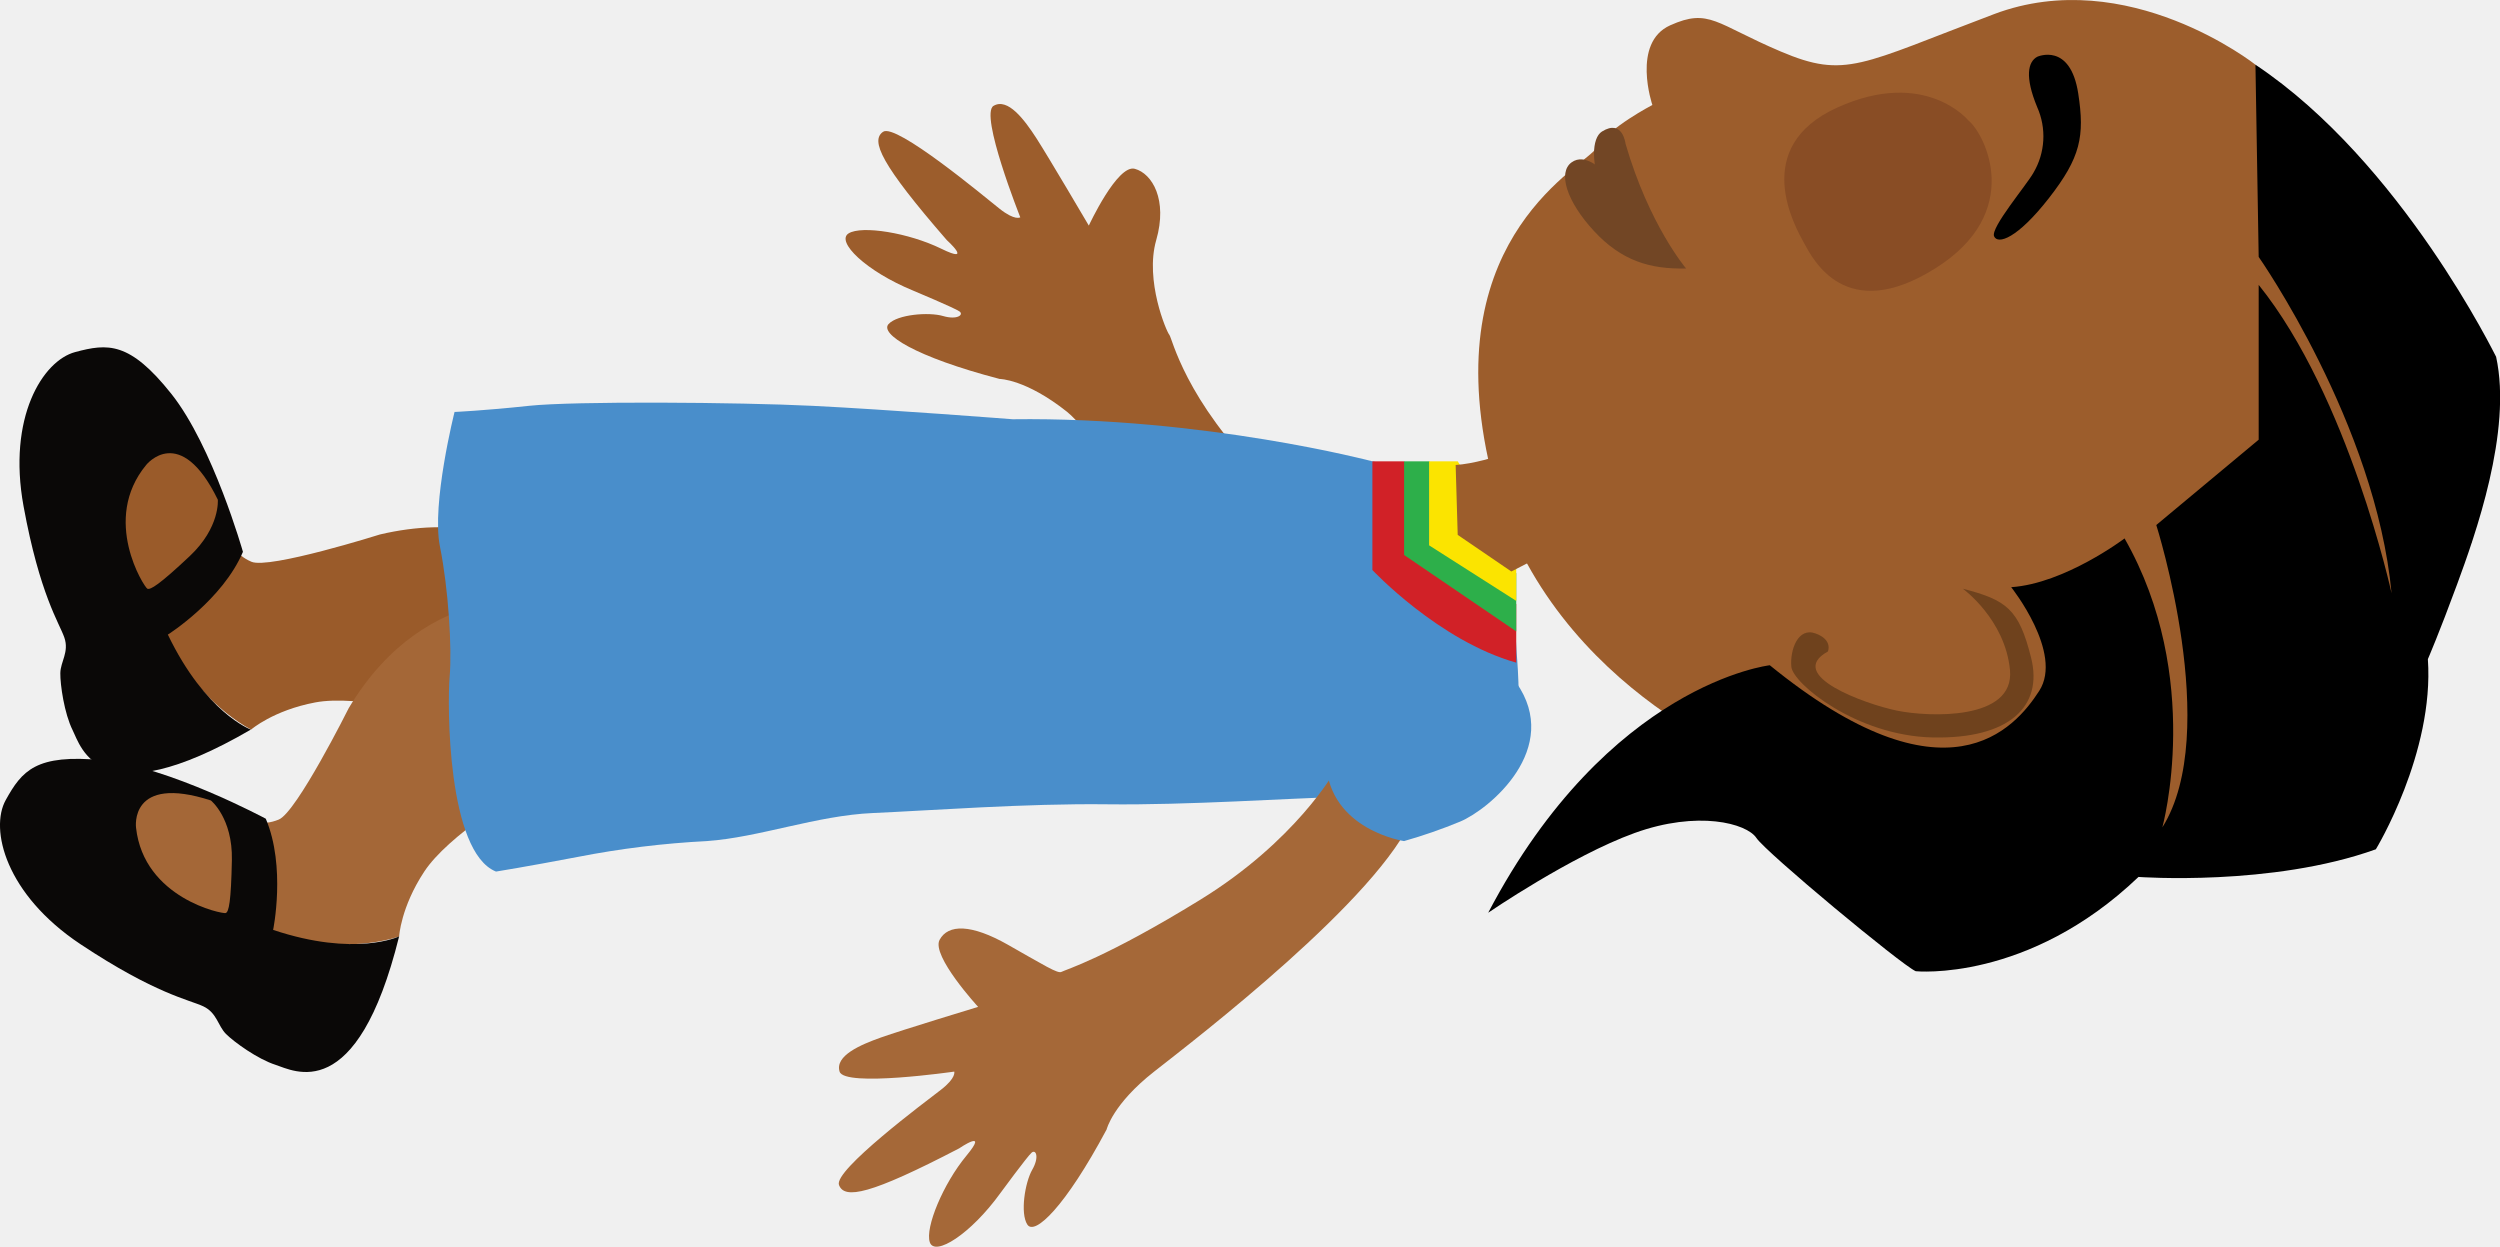
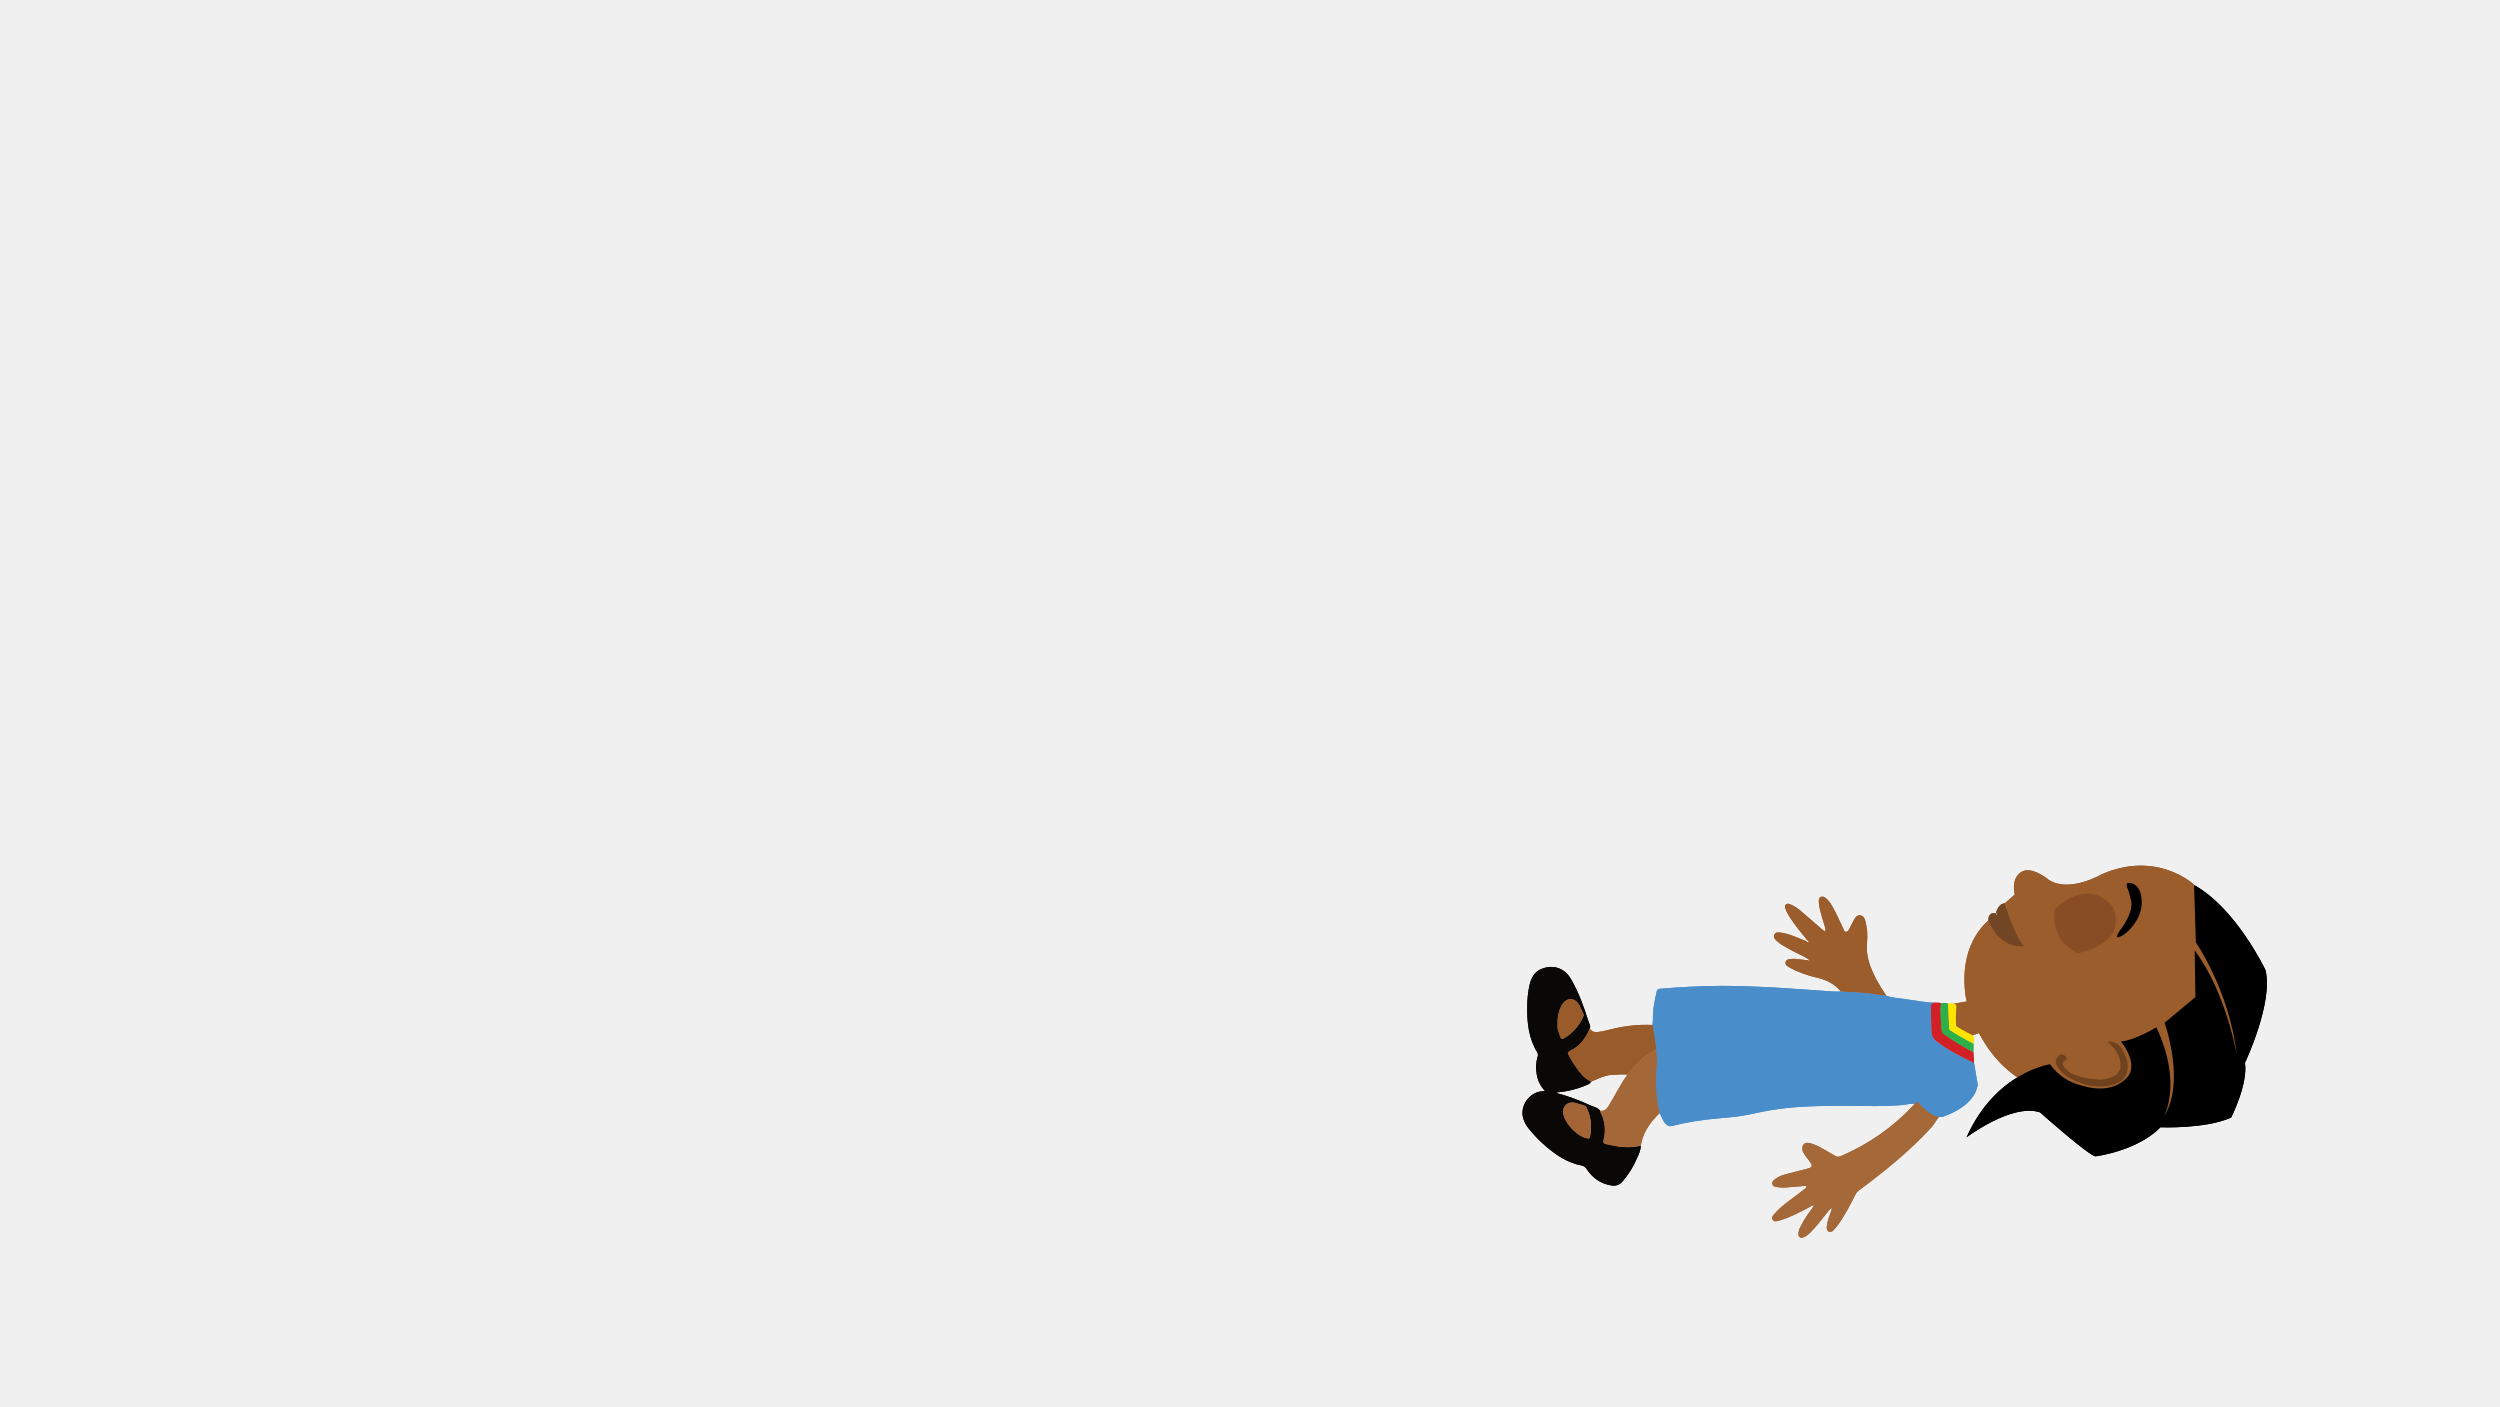
- <svg xmlns="http://www.w3.org/2000/svg" id="Layer_4" data-name="Layer 4" viewBox="0 0 572.27 285.36">
+ <svg xmlns="http://www.w3.org/2000/svg" id="Layer_1" data-name="Layer 1" viewBox="0 0 1920 1080">
  <defs>
    <style>
      .cls-1 {
+         fill: #9c5d2c;
+       }
+ 
+       .cls-2 {
+         fill: #fff;
+       }
+ 
+       .cls-3 {
+         fill: #498ecb;
+       }
+ 
+       .cls-4 {
+         fill: #0a0807;
+       }
+ 
+       .cls-5 {
+         fill: #a56838;
+       }
+ 
+       .cls-6 {
+         fill: #a46737;
+       }
+ 
+       .cls-7 {
        fill: #9a5b2a;
      }

-       .cls-2 {
-         fill: #0a0807;
-       }
- 
-       .cls-3 {
-         fill: #a46737;
-       }
- 
-       .cls-4 {
-         fill: #9c5d2c;
-       }
- 
-       .cls-5 {
-         fill: #498ecb;
-       }
- 
-       .cls-6 {
+       .cls-8 {
        fill: #d12127;
      }

-       .cls-7 {
+       .cls-9 {
        fill: #2daf4a;
      }

-       .cls-8 {
+       .cls-10 {
        fill: #fbe400;
      }

-       .cls-9 {
+       .cls-11 {
+         fill: #a36535;
+       }
+ 
+       .cls-12 {
+         fill: #6f421d;
+       }
+ 
+       .cls-13 {
        fill: #724625;
      }

-       .cls-10 {
-         fill: #6f421d;
+       .cls-14 {
+         fill: #f8f6f3;
      }

-       .cls-11 {
-         fill: #894d25;
+       .cls-15 {
+         fill: #532f26;
      }

-       .cls-12 {
-         fill: #a56838;
+       .cls-16 {
+         fill: #080707;
+       }
+ 
+       .cls-17 {
+         fill: #f7f6f5;
+       }
+ 
+       .cls-18 {
+         fill: #894d25;
      }
    </style>
  </defs>
  <g>
-     <path class="cls-1" d="M1305.78,803.67s-15.4-24.45-50-16.32c0,0-25.39,8-29.44,6.25s-4.15-4.28-4.15-4.28-4-16.11-11.65-20.31-14.24,10.43-12.43,20.85,11.71,33.21,28.15,42.16c0,0,5.07-4.4,14.7-6.22s28.24,2.69,36,5.83S1316.14,822.65,1305.78,803.67Z" transform="translate(-1168.79 -665.01)" />
-     <path class="cls-2" d="M1224.4,791.33s-6.85-24.18-16.4-36.18-14.55-11.54-22-9.55-15.53,15-11.82,35.28,8.2,26.76,9.34,30.07-.88,5.51-.92,8.14.9,9.23,2.82,13.07,6,20.1,40.79-.14c0,0-10.38-3.81-19-21.75C1207.26,810.27,1219.75,802.31,1224.4,791.33Z" transform="translate(-1168.79 -665.01)" />
-     <path class="cls-1" d="M1218.65,779.39s.58,6.33-6.44,12.93-9,7.76-9.69,7.45-10.64-15.8-.26-28.34C1202.26,771.43,1210,761.68,1218.65,779.39Z" transform="translate(-1168.79 -665.01)" />
+     <polygon class="cls-1" points="1500.14 770.9 1520.95 767.25 1530.89 789.43 1509.48 797.08 1486.55 781.78 1500.14 770.9" />
+     <path class="cls-2" d="M1470.83,847.24l-.62.42.62-.42" />
+     <g>
+       <path class="cls-3" d="M1516.09,816.38l2.79,16.48a35.23,35.23,0,0,1-13.7,14.64c-.69.43-1.41.8-1.67,1.66l-18,5.52c-4.27-1.89-8.58-3.77-11.69-7.38-1.24-1.43-2-.91-3-.07l-.62.43,0,0c-3.09-.12-6.09.68-9.14,1-13.36,1.18-26.75.73-40.12.67-20.46-.08-40.89-.09-61.14,3.31-9.08,1.52-18,4-27.16,5.05q-6.21.69-12.43,1.19a215.72,215.72,0,0,0-36.08,5.85c-2.36.61-3.75-.36-5.18-1.91-2.14-2.31-2.79-5.44-4.47-8a110.85,110.85,0,0,1-2.35-33.88,65.91,65.91,0,0,0-.24-14.59c-.3-6.46-1.88-12.74-2.78-19.11.61-4.3.07-8.65.76-12.95s1.42-8.38,2.38-12.52a2.66,2.66,0,0,1,2.72-2.42c15.8-1.3,31.61-2.23,47.48-2.2,14.31,0,28.58.59,42.85,1.39,11.47.65,22.92,1.63,34.39,2.35,4.68.3,9.37.88,14.08.54,6.61.69,13.28.49,19.89,1.4,5,.69,10,1.24,15,1.85,4.46,1.63,9.19,1.84,13.83,2.51,8,1.14,15.88,2.64,23.94,3-3.27-.12-3.54,1.9-3.46,4.5.16,6.06.24,12.12.55,18.18a8.52,8.52,0,0,0,3.66,6.8c8.84,7,18.89,11.86,28.9,16.83" />
+       <path class="cls-4" d="M1260.07,879.87c.07,3.55-1.53,6.62-2.9,9.73a67.65,67.65,0,0,1-11,17.67,8.79,8.79,0,0,1-8.68,3.16c-8.29-1.37-14.48-5.82-19-12.66a5.72,5.72,0,0,0-4-2.71c-10.86-2.06-19.64-8.07-27.77-15.14a100.4,100.4,0,0,1-12.41-12.84,23.6,23.6,0,0,1-4.52-8.3c-2.72-9.53,4.89-20.13,14.82-20.72l2-.12a24.18,24.18,0,0,1-6.44-13,28.82,28.82,0,0,1,.64-13.15,4,4,0,0,0-.21-3.6c-6.51-10.6-7.87-22.39-7.68-34.48a75.67,75.67,0,0,1,1.77-17.24c1.3-5.26,3.57-10,8.92-12.25,7.68-3.22,17.3-2.15,23.13,8.07s9.82,21.32,13.35,32.54c.5,1.58,1.68,3.09.91,4.92-3.11,7.82-8,14-15.8,17.69-1.37.65-1.14,1.62-.51,2.69,1.46,2.49,2.75,5.1,4.39,7.47,3.53,5.11,7,10.33,12.9,13.15a5.32,5.32,0,0,1-2.87,2.29,69.81,69.81,0,0,1-21.89,5.75c-.49,0-1.26-.29-1.51.72a157,157,0,0,1,25.61,9.4c2.55,1.18,5.58,1.58,7.46,4a5.58,5.58,0,0,0,.29,1,29.56,29.56,0,0,1,2.48,21.77c-.5,2,.21,2.54,1.93,3,8.84,2.06,17.69,3.53,26.71,1.18m-64-91.65c-.15,2.4,1.2,5.48,2.37,8.61.52,1.41,1.21,1.42,2.44.71a35.47,35.47,0,0,0,15.17-17.14,1.68,1.68,0,0,0,0-1.53c-1.06-2.3-2-4.68-3.17-6.89-3.38-6.16-9.86-6.26-13.42-.21-2.78,4.75-3.6,10-3.36,16.45m4.28,66.06c.55,7.87,11,19,18.84,20.1a1.42,1.42,0,0,0,1.87-1.36c1.39-7.84,1-15.45-2.81-22.67a2.13,2.13,0,0,0-1.35-1.16,74.35,74.35,0,0,0-7.76-2.35c-5.17-1-9.14,2.46-8.79,7.44" />
+       <path class="cls-5" d="M1485.48,854.68l-1.67-.74c-3.7-1.67-7.31-3.5-10-6.64-1.24-1.43-2-.91-3-.06l-.62.42,0,0c.07.64-.44,1-.79,1.34a164.59,164.59,0,0,1-55.93,39,4.4,4.4,0,0,1-4.33-.46c-3-1.75-5.92-3.5-8.94-5.15-3.56-2-7.13-4-11.23-4.61-2.44-.39-4,.56-4.71,3a6.21,6.21,0,0,0,.9,4.67c1.28,2.42,3.19,4.38,4.74,6.61,2.43,3.52,2.07,4.46-2,5.52-5.61,1.45-11.23,2.8-16.81,4.34a22.13,22.13,0,0,0-8.48,4.13,3.45,3.45,0,0,0-1.47,3.32c.27,1.47,1.55,1.9,2.81,2.18a32.34,32.34,0,0,0,9.47.29c4.06-.3,8.12-.7,12.18-1,.6,0,1.42-.26,1.73.41s-.41,1.13-.89,1.5c-1.84,1.46-3.7,2.89-5.57,4.32-6,4.6-12.43,8.79-17.51,14.53-1.28,1.44-3.18,3.18-1.93,5.2s3.63,1,5.48.45c8.15-2.31,15.53-6.38,23-10.3.94-.5,1.8-1.38,3.33-1.16-3.6,5.07-7.16,9.87-9.89,15.19a16.77,16.77,0,0,0-2.17,6.1c-.26,3,1.55,4.24,4.26,3.07a15.6,15.6,0,0,0,4.6-3.3c4.93-4.72,8.87-10.28,13.18-15.52,1-1.23,1.84-2.66,3.67-3.62-.47,3.16-1.9,5.69-2.67,8.42a25.78,25.78,0,0,0-1.3,6.36c0,1.38.17,2.81,1.69,3.4a3,3,0,0,0,3.42-1,46.06,46.06,0,0,0,3.35-3.91c5.32-7.26,9.35-15.27,13.43-23.24a10,10,0,0,1,3.08-3.68c20-14.84,39.33-30.5,56.13-49l13.42-19.39" />
+       <path class="cls-1" d="M1448.67,764.6c-5-.61-10-1.16-15-1.85-6.61-.91-13.28-.71-19.89-1.4a7.83,7.83,0,0,1-.58-.57c-4.79-5.55-11-8.29-18-10a79.63,79.63,0,0,1-20.75-7.66,13.72,13.72,0,0,1-1.81-1.18,2.87,2.87,0,0,1-1.35-3,3,3,0,0,1,2.52-2.19,20.94,20.94,0,0,1,7.28-.09l7.78.91.65,0-.27-.49c-3.88-3-8.58-4.49-12.78-6.91-2.5-1.43-5.07-2.75-7.53-4.25a24.79,24.79,0,0,1-4.12-3.07c-1.4-1.34-3.23-2.78-2.12-5.07,1-2.13,3.22-1.72,5.06-1.5,5,.59,9.55,2.57,14.15,4.41l5.5,2.2.73.33c.19.1.48.34.54.29.41-.33,0-.53-.17-.74l-.33-.44c-4.73-6-9.83-11.82-13.89-18.37a31.25,31.25,0,0,1-3-5.76c-.44-1.23-.9-2.48.24-3.53s2.4-.55,3.57-.08a30.77,30.77,0,0,1,8.19,5.25c5,4.26,10,8.66,15,13,1.06.91,2,2.06,3.58,2.34.43-1.53-.18-2.78-.53-4-1.44-5.13-3.29-10.16-4.15-15.44a19.59,19.59,0,0,1-.35-3.5c0-1.25.06-2.64,1.41-3.31,1.51-.76,2.86-.06,4,.86a18.4,18.4,0,0,1,3.84,4.53c3.82,5.86,6.32,12.39,9.43,18.6.53,1.05.71,2.73,2.25,2.71s2-1.41,2.63-2.51c1.29-2.39,2.41-4.87,3.78-7.21,1-1.65,2.21-3.19,4.47-2.92s3.26,2,3.85,4a45.11,45.11,0,0,1,1.34,17c-1,10.38,2.59,19.36,7.17,28.2a124.17,124.17,0,0,0,7.67,12.45" />
+       <path class="cls-6" d="M1260.07,879.87c-9,2.35-17.87.88-26.71-1.18-1.72-.41-2.43-1-1.93-3A29.56,29.56,0,0,0,1229,854a5.58,5.58,0,0,1-.29-1c2.9.61,4.9-.78,6.33-3.06,5-8.06,9.16-16.68,14.71-24.44a1.07,1.07,0,0,0,.06-.27c1.82-2,3.72-3.92,5.45-6a43.69,43.69,0,0,1,16.73-12.91,65.91,65.91,0,0,1,.24,14.59,110.85,110.85,0,0,0,2.35,33.88c-6.31,6.36-11.83,13.2-13.85,22.23-.21,1-.41,1.93-.61,2.9" />
+       <path class="cls-7" d="M1271.94,806.27a43.69,43.69,0,0,0-16.73,12.91c-1.73,2.07-3.63,4-5.45,6a121.33,121.33,0,0,0-12.93.41c-5.43.6-10.07,3.2-15,5.18-5.89-2.82-9.37-8-12.9-13.15-1.64-2.37-2.93-5-4.39-7.47-.63-1.07-.86-2,.51-2.69,7.76-3.68,12.69-9.87,15.8-17.69,1.37,2.5,3.6,3.06,6.22,2.8,4.34-.43,8.5-1.73,12.73-2.69a108.31,108.31,0,0,1,29.33-2.71c.9,6.37,2.48,12.65,2.78,19.11" />
+       <path class="cls-8" d="M1516.09,816.38c-10-5-20.06-9.84-28.9-16.83a8.52,8.52,0,0,1-3.66-6.8c-.31-6.06-.39-12.12-.55-18.18-.08-2.6.19-4.62,3.46-4.5,1.42.19,2.89-.25,4.26.44-.89,7.07-.08,14.08.58,21.1a3.45,3.45,0,0,0,1.64,2.65,200.25,200.25,0,0,0,22.62,13.83q.29,4.14.55,8.29" />
+       <path class="cls-9" d="M1515.54,808.09a200.25,200.25,0,0,1-22.62-13.83,3.42,3.42,0,0,1-1.64-2.65c-.66-7-1.47-14-.58-21.1a8.79,8.79,0,0,1,5.41.35c-.11,6.35.46,12.66.94,19a2.07,2.07,0,0,0,1.14,1.71,184.3,184.3,0,0,0,17.44,9.94l-.09,6.61" />
+       <path class="cls-10" d="M1515.63,801.48a184.3,184.3,0,0,1-17.44-9.94,2.07,2.07,0,0,1-1.14-1.71c-.48-6.31-1-12.62-.94-19a28.5,28.5,0,0,1,4,0c1.93,0,2.49.9,2.41,2.59a97.26,97.26,0,0,0-.28,13.55c0,1.11.7,1.55,1.52,2,3.16,1.76,6.21,3.76,9.5,5.24,2.59,1.17,3.24,2.77,2.57,5.3a13.19,13.19,0,0,0-.23,1.89" />
+       <path class="cls-7" d="M1196.12,788.22c-.24-6.49.58-11.7,3.36-16.45,3.56-6,10-5.95,13.42.21,1.21,2.21,2.11,4.59,3.17,6.89a1.68,1.68,0,0,1,0,1.53,35.47,35.47,0,0,1-15.17,17.14c-1.23.71-1.92.7-2.44-.71-1.17-3.13-2.52-6.21-2.37-8.61" />
+       <path class="cls-11" d="M1200.4,854.28c-.35-5,3.62-8.45,8.79-7.44a74.35,74.35,0,0,1,7.76,2.35,2.13,2.13,0,0,1,1.35,1.16c3.78,7.22,4.2,14.83,2.81,22.67a1.42,1.42,0,0,1-1.87,1.36c-7.86-1.13-18.29-12.23-18.84-20.1" />
+       <path class="cls-2" d="M1388.52,722.81c.22.21.58.41.18.74-.07.05-.37-.19-.55-.29l.37-.45" />
+       <path class="cls-2" d="M1389.26,737.12l.27.49-.65,0c.13-.15.25-.31.38-.47" />
+       <path class="cls-2" d="M1388.18,722.37l.34.44-.37.45-.73-.33.76-.56" />
+     </g>
+     <path class="cls-3" d="M1491.33,857.86s25.28-7.19,27.55-25l-40,10.47-3.06,6.12S1483.49,858.24,1491.33,857.86Z" />
+     <line class="cls-5" x1="1484.25" y1="854.04" x2="1489.99" y2="856.24" />
+     <g>
+       <path class="cls-1" d="M1684.73,679.16s-28.34-26.39-70.79-7.63c0,0-24.23,14.2-40.14,4.42,0,0-14-11.84-21.79-6,0,0-7.49,3.79-4.7,17.11l-12.78,11.06s4.87,18.82,16,27c0,0-8.66-5.51-21.06-20,0,0-26,16.44-19.86,60.13,0,0,9.4,54.11,58.2,71.61L1626,873.72l46.66-17.18,48.12-41.1,2.93-76.19Z" />
+       <path d="M1685.05,679.68l1.36,44.05s25.66,37,31.3,85.64c0,0-8.2-47.6-32.21-79.43l.59,35.84-23.68,19.66s16.44,46-.61,72.1c0,0,14.67-25.1-5.74-68.58,0,0-15.64,9.75-27.16,10.91,0,0,12.59,15,6.16,25.7,0,0-9.79,16.74-37.52,7.79a41.19,41.19,0,0,1-23.12-16.05s-41.8,6-64.1,56.13c0,0,34.9-26.35,56.44-19.12,0,0,37.88,33.71,42.69,33.75,0,0,31.81-4,49.81-22.32,0,0,33.93,1.46,54.2-7.39,0,0,13.07-25.52,10.69-42.13,0,0,22-46.46,15.7-71.32C1739.85,744.91,1717.31,697.54,1685.05,679.68Z" />
+       <path class="cls-12" d="M1618.52,800s10.53,8.08,10,18.21c0,0,2.07,9.49-15.58,10.92,0,0-15.12-.57-22.62-5.17,0,0-11.76-7.38-2.54-10.59,0,0-3.14-6.44-7.1-2.1,0,0-7.3,4.55,6.92,15.54,0,0,23,15.28,42.42,2.83,0,0,7.79-6.86,1.92-19.65C1631.9,809.94,1628.43,798.78,1618.52,800Z" />
+       <path d="M1634.12,678.17s5.64-1.5,9.14,5.9c0,0,4.74,9.89-1.94,22.08,0,0-5.88,10.9-14.23,13.6,0,0-3.34,1.5.9-5,0,0,10.26-12.65,8.89-22.12,0,0-1.62-7.61-3.37-11.58C1633.51,681,1632.64,678.29,1634.12,678.17Z" />
+       <path class="cls-13" d="M1539.49,693.86s8.62,27.42,15.26,32.62c0,0-18.45,3.78-27.62-19.58,0,0-.84-6.33,5.44-5.6,0,0,8.5,16.18,17.91,23.81,0,0-12.15-4.09-17.38-24.68C1533.1,700.43,1534.94,693.85,1539.49,693.86Z" />
+       <g>
+         <path class="cls-14" d="M1599.91,688.34a20.7,20.7,0,0,1,11.25.62c6.55,2.51,12.12,8.93,11.85,16.22a25.09,25.09,0,0,1-21.15,24.25c-6.64,1.09-11.61-2.4-15.86-7a25.36,25.36,0,0,1-5.85-10.73c-2.14-7.75.23-14,7-18.28A37.82,37.82,0,0,1,1599.91,688.34Z" />
+         <g>
+           <path class="cls-15" d="M1592.46,690.42a14.3,14.3,0,1,1-6.54,19A14.32,14.32,0,0,1,1592.46,690.42Zm18.42,15.41c.27-2.43-1-4-4.1-5-.28-2.7-3.75-6-6.81-6.4a10,10,0,0,0-10.72,5.92c-1.72,4.21-.35,8.58,3.57,11.39,3.43,2.45,8.45,2,12-1.05.32-.29.66-.56,1-.84C1609,709.48,1610.6,708.23,1610.88,705.83Z" />
+           <path class="cls-16" d="M1606.78,700.81c-.28-2.7-3.75-6-6.81-6.4a10,10,0,0,0-10.72,5.92c-1.72,4.21-.35,8.58,3.57,11.39,3.43,2.45,8.45,2,12-1.05.32-.29.66-.56,1-.84-2.19-1-3.93-2.28-3.57-5S1604.29,701.06,1606.78,700.81Z" />
+           <path class="cls-17" d="M1606.78,700.81c-2.49.25-4.25,1.43-4.6,4s1.38,4,3.57,5c3.26-.35,4.85-1.6,5.13-4S1609.85,701.81,1606.78,700.81Z" />
+         </g>
+       </g>
+     </g>
+     <path class="cls-18" d="M1577.92,698.44s24.85-26,44.73-1.91c0,0,14.14,26-26.38,35.55C1596.27,732.08,1575.24,725.58,1577.92,698.44Z" />
  </g>
  <g>
-     <path class="cls-3" d="M1295.12,802.56s-28.28-5.95-46.51,24.56c0,0-11.91,23.82-16,25.49s-5.95,0-5.95,0-14.33-8.37-22.7-5.77-2.42,17.49,6.33,23.45,32,14.69,49.86,9.11c0,0,.37-6.7,5.76-14.88s21.58-18.42,29.21-21.77S1316,808.33,1295.12,802.56Z" transform="translate(-1168.79 -665.01)" />
-     <path class="cls-2" d="M1229.63,852.42s-22.14-11.9-37.39-13.39-18.42,2.42-22.14,9.12,0,21.62,17.12,33,24.93,12.72,28.09,14.21,3.35,4.47,5.21,6.33,7.25,5.76,11.35,7.07,18.6,9.67,28.28-29.4c0,0-10,4.81-28.84-1.49C1231.31,877.91,1234.29,863.4,1229.63,852.42Z" transform="translate(-1168.79 -665.01)" />
-     <path class="cls-3" d="M1217.06,848.24s5,4,4.81,13.63-.7,11.86-1.4,12.14-18.75-3.35-20.54-19.54C1199.93,854.47,1198.29,842.16,1217.06,848.24Z" transform="translate(-1168.79 -665.01)" />
+     <polygon class="cls-1" points="1500.14 770.9 1520.95 767.25 1530.89 789.43 1509.48 797.08 1486.55 781.78 1500.14 770.9" />
+     <path class="cls-2" d="M1470.83,847.24l-.62.42.62-.42" />
+     <g>
+       <path class="cls-3" d="M1516.09,816.38l2.79,16.48a35.23,35.23,0,0,1-13.7,14.64c-.69.43-1.41.8-1.67,1.66l-18,5.52c-4.27-1.89-8.58-3.77-11.69-7.38-1.24-1.43-2-.91-3-.07l-.62.43,0,0c-3.09-.12-6.09.68-9.14,1-13.36,1.18-26.75.73-40.12.67-20.46-.08-40.89-.09-61.14,3.31-9.08,1.52-18,4-27.16,5.05q-6.21.69-12.43,1.19a215.72,215.72,0,0,0-36.08,5.85c-2.36.61-3.75-.36-5.18-1.91-2.14-2.31-2.79-5.44-4.47-8a110.85,110.85,0,0,1-2.35-33.88,65.91,65.91,0,0,0-.24-14.59c-.3-6.46-1.88-12.74-2.78-19.11.61-4.3.07-8.65.76-12.95s1.42-8.38,2.38-12.52a2.66,2.66,0,0,1,2.72-2.42c15.8-1.3,31.61-2.23,47.48-2.2,14.31,0,28.58.59,42.85,1.39,11.47.65,22.92,1.63,34.39,2.35,4.68.3,9.37.88,14.08.54,6.61.69,13.28.49,19.89,1.4,5,.69,10,1.24,15,1.85,4.46,1.63,9.19,1.84,13.83,2.51,8,1.14,15.88,2.64,23.94,3-3.27-.12-3.54,1.9-3.46,4.5.16,6.06.24,12.12.55,18.18a8.52,8.52,0,0,0,3.66,6.8c8.84,7,18.89,11.86,28.9,16.83" />
+       <path class="cls-4" d="M1260.07,879.87c.07,3.55-1.53,6.62-2.9,9.73a67.65,67.65,0,0,1-11,17.67,8.79,8.79,0,0,1-8.68,3.16c-8.29-1.37-14.48-5.82-19-12.66a5.72,5.72,0,0,0-4-2.71c-10.86-2.06-19.64-8.07-27.77-15.14a100.4,100.4,0,0,1-12.41-12.84,23.6,23.6,0,0,1-4.52-8.3c-2.72-9.53,4.89-20.13,14.82-20.72l2-.12a24.18,24.18,0,0,1-6.44-13,28.82,28.82,0,0,1,.64-13.15,4,4,0,0,0-.21-3.6c-6.51-10.6-7.87-22.39-7.68-34.48a75.67,75.67,0,0,1,1.77-17.24c1.3-5.26,3.57-10,8.92-12.25,7.68-3.22,17.3-2.15,23.13,8.07s9.82,21.32,13.35,32.54c.5,1.58,1.68,3.09.91,4.92-3.11,7.82-8,14-15.8,17.69-1.37.65-1.14,1.62-.51,2.69,1.46,2.49,2.75,5.1,4.39,7.47,3.53,5.11,7,10.33,12.9,13.15a5.32,5.32,0,0,1-2.87,2.29,69.81,69.81,0,0,1-21.89,5.75c-.49,0-1.26-.29-1.51.72a157,157,0,0,1,25.61,9.4c2.55,1.18,5.58,1.58,7.46,4a5.58,5.58,0,0,0,.29,1,29.56,29.56,0,0,1,2.48,21.77c-.5,2,.21,2.54,1.93,3,8.84,2.06,17.69,3.53,26.71,1.18m-64-91.65c-.15,2.4,1.2,5.48,2.37,8.61.52,1.41,1.21,1.42,2.44.71a35.47,35.47,0,0,0,15.17-17.14,1.68,1.68,0,0,0,0-1.53c-1.06-2.3-2-4.68-3.17-6.89-3.38-6.16-9.86-6.26-13.42-.21-2.78,4.75-3.6,10-3.36,16.45m4.28,66.06c.55,7.87,11,19,18.84,20.1a1.42,1.42,0,0,0,1.87-1.36c1.39-7.84,1-15.45-2.81-22.67a2.13,2.13,0,0,0-1.35-1.16,74.35,74.35,0,0,0-7.76-2.35c-5.17-1-9.14,2.46-8.79,7.44" />
+       <path class="cls-5" d="M1485.48,854.68l-1.67-.74c-3.7-1.67-7.31-3.5-10-6.64-1.24-1.43-2-.91-3-.06l-.62.42,0,0c.07.64-.44,1-.79,1.34a164.59,164.59,0,0,1-55.93,39,4.4,4.4,0,0,1-4.33-.46c-3-1.75-5.92-3.5-8.94-5.15-3.56-2-7.13-4-11.23-4.61-2.44-.39-4,.56-4.71,3a6.21,6.21,0,0,0,.9,4.67c1.28,2.42,3.19,4.38,4.74,6.61,2.43,3.52,2.07,4.46-2,5.52-5.61,1.45-11.23,2.8-16.81,4.34a22.13,22.13,0,0,0-8.48,4.13,3.45,3.45,0,0,0-1.47,3.32c.27,1.47,1.55,1.9,2.81,2.18a32.34,32.34,0,0,0,9.47.29c4.06-.3,8.12-.7,12.18-1,.6,0,1.42-.26,1.73.41s-.41,1.13-.89,1.5c-1.84,1.46-3.7,2.89-5.57,4.32-6,4.6-12.43,8.79-17.51,14.53-1.28,1.44-3.18,3.18-1.93,5.2s3.63,1,5.48.45c8.15-2.31,15.53-6.38,23-10.3.94-.5,1.8-1.38,3.33-1.16-3.6,5.07-7.16,9.87-9.89,15.19a16.77,16.77,0,0,0-2.17,6.1c-.26,3,1.55,4.24,4.26,3.07a15.6,15.6,0,0,0,4.6-3.3c4.93-4.72,8.87-10.28,13.18-15.52,1-1.23,1.84-2.66,3.67-3.62-.47,3.16-1.9,5.69-2.67,8.42a25.78,25.78,0,0,0-1.3,6.36c0,1.38.17,2.81,1.69,3.4a3,3,0,0,0,3.42-1,46.06,46.06,0,0,0,3.35-3.91c5.32-7.26,9.35-15.27,13.43-23.24a10,10,0,0,1,3.08-3.68c20-14.84,39.33-30.5,56.13-49l13.42-19.39" />
+       <path class="cls-1" d="M1448.67,764.6c-5-.61-10-1.16-15-1.85-6.61-.91-13.28-.71-19.89-1.4a7.83,7.83,0,0,1-.58-.57c-4.79-5.55-11-8.29-18-10a79.63,79.63,0,0,1-20.75-7.66,13.72,13.72,0,0,1-1.81-1.18,2.87,2.87,0,0,1-1.35-3,3,3,0,0,1,2.52-2.19,20.94,20.94,0,0,1,7.28-.09l7.78.91.65,0-.27-.49c-3.88-3-8.58-4.49-12.78-6.91-2.5-1.43-5.07-2.75-7.53-4.25a24.79,24.79,0,0,1-4.12-3.07c-1.4-1.34-3.23-2.78-2.12-5.07,1-2.13,3.22-1.72,5.06-1.5,5,.59,9.55,2.57,14.15,4.41l5.5,2.2.73.33c.19.1.48.34.54.29.41-.33,0-.53-.17-.74l-.33-.44c-4.73-6-9.83-11.82-13.89-18.37a31.25,31.25,0,0,1-3-5.76c-.44-1.23-.9-2.48.24-3.53s2.4-.55,3.57-.08a30.77,30.77,0,0,1,8.19,5.25c5,4.26,10,8.66,15,13,1.06.91,2,2.06,3.58,2.34.43-1.53-.18-2.78-.53-4-1.44-5.13-3.29-10.16-4.15-15.44a19.59,19.59,0,0,1-.35-3.5c0-1.25.06-2.64,1.41-3.31,1.51-.76,2.86-.06,4,.86a18.4,18.4,0,0,1,3.84,4.53c3.82,5.86,6.32,12.39,9.43,18.6.53,1.05.71,2.73,2.25,2.71s2-1.41,2.63-2.51c1.29-2.39,2.41-4.87,3.78-7.21,1-1.65,2.21-3.19,4.47-2.92s3.26,2,3.85,4a45.11,45.11,0,0,1,1.34,17c-1,10.38,2.59,19.36,7.17,28.2a124.17,124.17,0,0,0,7.67,12.45" />
+       <path class="cls-6" d="M1260.07,879.87c-9,2.35-17.87.88-26.71-1.18-1.72-.41-2.43-1-1.93-3A29.56,29.56,0,0,0,1229,854a5.58,5.58,0,0,1-.29-1c2.9.61,4.9-.78,6.33-3.06,5-8.06,9.16-16.68,14.71-24.44a1.07,1.07,0,0,0,.06-.27c1.82-2,3.72-3.92,5.45-6a43.69,43.69,0,0,1,16.73-12.91,65.91,65.91,0,0,1,.24,14.59,110.85,110.85,0,0,0,2.35,33.88c-6.31,6.36-11.83,13.2-13.85,22.23-.21,1-.41,1.93-.61,2.9" />
+       <path class="cls-7" d="M1271.94,806.27a43.69,43.69,0,0,0-16.73,12.91c-1.73,2.07-3.63,4-5.45,6a121.33,121.33,0,0,0-12.93.41c-5.43.6-10.07,3.2-15,5.18-5.89-2.82-9.37-8-12.9-13.15-1.64-2.37-2.93-5-4.39-7.47-.63-1.07-.86-2,.51-2.69,7.76-3.68,12.69-9.87,15.8-17.69,1.37,2.5,3.6,3.06,6.22,2.8,4.34-.43,8.5-1.73,12.73-2.69a108.31,108.31,0,0,1,29.33-2.71c.9,6.37,2.48,12.65,2.78,19.11" />
+       <path class="cls-8" d="M1516.09,816.38c-10-5-20.06-9.84-28.9-16.83a8.52,8.52,0,0,1-3.66-6.8c-.31-6.06-.39-12.12-.55-18.18-.08-2.6.19-4.62,3.46-4.5,1.42.19,2.89-.25,4.26.44-.89,7.07-.08,14.08.58,21.1a3.45,3.45,0,0,0,1.64,2.65,200.25,200.25,0,0,0,22.62,13.83q.29,4.14.55,8.29" />
+       <path class="cls-9" d="M1515.54,808.09a200.25,200.25,0,0,1-22.62-13.83,3.42,3.42,0,0,1-1.64-2.65c-.66-7-1.47-14-.58-21.1a8.79,8.79,0,0,1,5.41.35c-.11,6.35.46,12.66.94,19a2.07,2.07,0,0,0,1.14,1.71,184.3,184.3,0,0,0,17.44,9.94l-.09,6.61" />
+       <path class="cls-10" d="M1515.63,801.48a184.3,184.3,0,0,1-17.44-9.94,2.07,2.07,0,0,1-1.14-1.71c-.48-6.31-1-12.62-.94-19a28.5,28.5,0,0,1,4,0c1.93,0,2.49.9,2.41,2.59a97.26,97.26,0,0,0-.28,13.55c0,1.11.7,1.55,1.52,2,3.16,1.76,6.21,3.76,9.5,5.24,2.59,1.17,3.24,2.77,2.57,5.3a13.19,13.19,0,0,0-.23,1.89" />
+       <path class="cls-7" d="M1196.12,788.22c-.24-6.49.58-11.7,3.36-16.45,3.56-6,10-5.95,13.42.21,1.21,2.21,2.11,4.59,3.17,6.89a1.68,1.68,0,0,1,0,1.53,35.47,35.47,0,0,1-15.17,17.14c-1.23.71-1.92.7-2.44-.71-1.17-3.13-2.52-6.21-2.37-8.61" />
+       <path class="cls-11" d="M1200.4,854.28c-.35-5,3.62-8.45,8.79-7.44a74.35,74.35,0,0,1,7.76,2.35,2.13,2.13,0,0,1,1.35,1.16c3.78,7.22,4.2,14.83,2.81,22.67a1.42,1.42,0,0,1-1.87,1.36c-7.86-1.13-18.29-12.23-18.84-20.1" />
+       <path class="cls-2" d="M1388.52,722.81c.22.21.58.41.18.74-.07.05-.37-.19-.55-.29l.37-.45" />
+       <path class="cls-2" d="M1389.26,737.12l.27.49-.65,0c.13-.15.25-.31.38-.47" />
+       <path class="cls-2" d="M1388.18,722.37l.34.44-.37.45-.73-.33.76-.56" />
+     </g>
+     <path class="cls-3" d="M1491.33,857.86s25.28-7.19,27.55-25l-40,10.47-3.06,6.12S1483.49,858.24,1491.33,857.86Z" />
+     <line class="cls-5" x1="1484.25" y1="854.04" x2="1489.99" y2="856.24" />
+     <g>
+       <path class="cls-1" d="M1684.73,679.16s-28.34-26.39-70.79-7.63c0,0-24.23,14.2-40.14,4.42,0,0-14-11.84-21.79-6,0,0-7.49,3.79-4.7,17.11l-12.78,11.06s4.87,18.82,16,27c0,0-8.66-5.51-21.06-20,0,0-26,16.44-19.86,60.13,0,0,9.4,54.11,58.2,71.61L1626,873.72l46.66-17.18,48.12-41.1,2.93-76.19Z" />
+       <path d="M1685.05,679.68l1.36,44.05s25.66,37,31.3,85.64c0,0-8.2-47.6-32.21-79.43l.59,35.84-23.68,19.66s16.44,46-.61,72.1c0,0,14.67-25.1-5.74-68.58,0,0-15.64,9.75-27.16,10.91,0,0,12.59,15,6.16,25.7,0,0-9.79,16.74-37.52,7.79a41.19,41.19,0,0,1-23.12-16.05s-41.8,6-64.1,56.13c0,0,34.9-26.35,56.44-19.12,0,0,37.88,33.71,42.69,33.75,0,0,31.81-4,49.81-22.32,0,0,33.93,1.46,54.2-7.39,0,0,13.07-25.52,10.69-42.13,0,0,22-46.46,15.7-71.32C1739.85,744.91,1717.31,697.54,1685.05,679.68Z" />
+       <path class="cls-12" d="M1618.52,800s10.53,8.08,10,18.21c0,0,2.07,9.49-15.58,10.92,0,0-15.12-.57-22.62-5.17,0,0-11.76-7.38-2.54-10.59,0,0-3.14-6.44-7.1-2.1,0,0-7.3,4.55,6.92,15.54,0,0,23,15.28,42.42,2.83,0,0,7.79-6.86,1.92-19.65C1631.9,809.94,1628.43,798.78,1618.52,800Z" />
+       <path d="M1634.12,678.17s5.64-1.5,9.14,5.9c0,0,4.74,9.89-1.94,22.08,0,0-5.88,10.9-14.23,13.6,0,0-3.34,1.5.9-5,0,0,10.26-12.65,8.89-22.12,0,0-1.62-7.61-3.37-11.58C1633.51,681,1632.64,678.29,1634.12,678.17Z" />
+       <path class="cls-13" d="M1539.49,693.86s8.62,27.42,15.26,32.62c0,0-18.45,3.78-27.62-19.58,0,0-.84-6.33,5.44-5.6,0,0,8.5,16.18,17.91,23.81,0,0-12.15-4.09-17.38-24.68C1533.1,700.43,1534.94,693.85,1539.49,693.86Z" />
+       <g>
+         <path class="cls-14" d="M1599.91,688.34a20.7,20.7,0,0,1,11.25.62c6.55,2.51,12.12,8.93,11.85,16.22a25.09,25.09,0,0,1-21.15,24.25c-6.64,1.09-11.61-2.4-15.86-7a25.36,25.36,0,0,1-5.85-10.73c-2.14-7.75.23-14,7-18.28A37.82,37.82,0,0,1,1599.91,688.34Z" />
+         <g>
+           <path class="cls-15" d="M1592.46,690.42a14.3,14.3,0,1,1-6.54,19A14.32,14.32,0,0,1,1592.46,690.42Zm18.42,15.41c.27-2.43-1-4-4.1-5-.28-2.7-3.75-6-6.81-6.4a10,10,0,0,0-10.72,5.92c-1.72,4.21-.35,8.58,3.57,11.39,3.43,2.45,8.45,2,12-1.05.32-.29.66-.56,1-.84C1609,709.48,1610.6,708.23,1610.88,705.83Z" />
+           <path class="cls-16" d="M1606.78,700.81c-.28-2.7-3.75-6-6.81-6.4a10,10,0,0,0-10.72,5.92c-1.72,4.21-.35,8.58,3.57,11.39,3.43,2.45,8.45,2,12-1.05.32-.29.66-.56,1-.84-2.19-1-3.93-2.28-3.57-5S1604.29,701.06,1606.78,700.81Z" />
+           <path class="cls-17" d="M1606.78,700.81c-2.49.25-4.25,1.43-4.6,4s1.38,4,3.57,5c3.26-.35,4.85-1.6,5.13-4S1609.85,701.81,1606.78,700.81Z" />
+         </g>
+       </g>
+     </g>
+     <path class="cls-18" d="M1577.92,698.44s24.85-26,44.73-1.91c0,0,14.14,26-26.38,35.55C1596.27,732.08,1575.24,725.58,1577.92,698.44Z" />
  </g>
-   <path class="cls-4" d="M1472.33,809.54c-16.23,12.16-49.87-42.8-59.32-50.29s-15.42-7.5-15.42-7.5c-19.45-5.09-27.45-10.34-25.4-12.56s9.23-2.79,12.47-1.84,4.81-.29,3.77-1.05-10.62-4.77-10.62-4.77c-10.82-4.44-17.76-11.24-14.76-13.1s13.74-.14,21.22,3.52,1.23-2,1.23-2c-15.06-17.34-17.51-22.78-14.55-24.78s23,14.71,26.6,17.58,4.79,2,4.79,2-9.38-23.58-6.12-25.51,7.08,3.18,9.81,7.41,12,20,12,20,6.53-14.08,10.52-13,7.57,7.08,4.91,16.32,2.37,21,3,21.68,3.54,14.84,21.64,32.88C1458.1,774.47,1490.1,796.24,1472.33,809.54Z" transform="translate(-1168.79 -665.01)" />
-   <path class="cls-5" d="M1482.94,770.61s-38.52-10.19-82.33-9.63c0,0-28.74-2.23-45.77-3.07s-54.69-1.11-65,0-17,1.4-17,1.4-5.31,21.07-3.35,30.77,2.79,23.37,2.23,29.79-.56,40.18,10.61,44.65c0,0,7-1.12,18.69-3.35a209.67,209.67,0,0,1,29.58-3.63c12-.84,25.12-5.86,38-6.42s35.16-2.23,53.58-2,41.86-1.4,53.58-1.68,39.07-6.11,40.19-13.66,0-19.54,0-19.54l-.84-14.93-16.75-26.24S1485.63,771.28,1482.94,770.61Z" transform="translate(-1168.79 -665.01)" />
-   <path class="cls-6" d="M1490.19,770.61h-7.25v24.88s15.16,16.19,32.93,21.21V803.31l-19-26.79Z" transform="translate(-1168.79 -665.01)" />
-   <polygon class="cls-7" points="327.13 105.6 321.41 105.6 321.41 127.04 347.08 144.53 347.08 131.22 334.24 111.13 327.13 105.6" />
-   <polygon class="cls-8" points="333.69 105.6 327.13 105.6 327.13 124.83 347.08 137.55 347.08 127.78 333.69 105.6" />
-   <path class="cls-4" d="M1521.45,765.73s-11.35,5.16-19.45,5.72l.47,16,12.28,8.38,18.93-9.77Z" transform="translate(-1168.79 -665.01)" />
-   <path class="cls-4" d="M1685.08,679.82s-29.23-23.12-59.83-11.58-33.94,14.88-48.83,8.56-16.37-10-25.3-6-4.09,18.24-4.09,18.24-10,5.21-12.65,9.67-36.1,19.72-24.93,71.44,62.51,70,62.51,70l61,19.72,43.91-3.72s57.2-65.39,57.75-67.08-21.29-59.06-21.29-61.67S1685.08,679.82,1685.08,679.82Z" transform="translate(-1168.79 -665.01)" />
-   <path d="M1685.08,679.82l.74,44s26.79,38.23,30.42,77c0,0-9.77-44.93-30.42-70.6v35.44l-23.44,19.53s15.07,47.44,1.39,69.21c0,0,9.49-34.32-8.65-66.14,0,0-13.67,10.33-25.95,11.16,0,0,12,15.07,6.42,23.73s-21.21,27.07-61.68-5.86c0,0-36.93,4.18-64.46,56.65,0,0,19-13,33.49-18.24s25.67-2.23,27.9,1.12,33.12,29,36.47,30.51c0,0,25.67,2.61,51-21.58,0,0,30.52,2.23,54.33-6.33,0,0,13.4-22,11.91-43.53,0,0,2.6-6,6.69-17.12s12.66-35,8.93-52.09C1740.14,746.75,1718.56,702.15,1685.08,679.82Z" transform="translate(-1168.79 -665.01)" />
-   <path class="cls-9" d="M1540.89,697.91s-.65-5.76-5.4-2.79-.83,24.37,19.26,31.35C1554.75,726.47,1546.28,716.52,1540.89,697.91Z" transform="translate(-1168.79 -665.01)" />
-   <path class="cls-9" d="M1535.59,704.05s-3.91-4.18-7.07-1.86-1.13,8.93,5.16,15.72,12.79,8.75,21.07,8.56C1554.75,726.47,1541.17,719.49,1535.59,704.05Z" transform="translate(-1168.79 -665.01)" />
-   <path class="cls-10" d="M1618.1,799.77s9.68,7,10.79,18.61-18.61,10.79-25.86,9.3-25.68-8.1-15.82-13.54c0,0,1.21-2.65-2.83-4.13s-5.88,3.8-5.54,7.62,14.89,15.82,32.37,16.19,25.31-7.07,22.52-18.23S1628.14,802.38,1618.1,799.77Z" transform="translate(-1168.79 -665.01)" />
-   <path d="M1635.14,678s7.56-3.42,9.38,8.44c1.49,9.75.56,14.59-6.7,23.9s-11.74,10.71-12.57,8.75,7.44-11.72,9-14.51a16.42,16.42,0,0,0,.86-15.07C1632.24,682.56,1633,679.15,1635.14,678Z" transform="translate(-1168.79 -665.01)" />
-   <path class="cls-11" d="M1619.4,692.61s-9.86-12.09-30-3-9.68,27.35-7.63,31.07,9.49,18.63,30,5.78S1623.17,695.7,1619.4,692.61Z" transform="translate(-1168.79 -665.01)" />
-   <path class="cls-12" d="M1474.28,841.63s-8.93,15.91-30.69,29.31-31,16.07-31.82,16.54-3.9-1.47-12.28-6.22-13.67-4.74-15.62-1.11,8.82,15.34,8.82,15.34-17.47,5.31-22.22,7-10.6,4.19-9.49,7.82,26.24,0,26.24,0,.55,1.39-3.07,4.18-24.56,18.42-23.31,21.77,7.12,2.23,27.49-8.37c0,0,7-4.75,1.68,1.67s-9.49,16.47-8.38,19.81,9.35-1.81,16.19-11.3c0,0,6.14-8.37,7.12-9.21s1.81,1,.14,3.91-2.8,10-1.12,12.56,8.65-4,18.14-21.77c0,0,1.39-5.81,10.88-13.25s51.72-39.82,59.35-58.61S1487.12,824,1474.28,841.63Z" transform="translate(-1168.79 -665.01)" />
-   <path class="cls-5" d="M1485.73,816.8s19.53-10.61,30.14,4.46-6.14,29-12.84,31.82a118.49,118.49,0,0,1-12.84,4.46s-17-2.51-17.86-17.86c0,0,.84-1.67,2.23-7.81S1485.73,816.8,1485.73,816.8Z" transform="translate(-1168.79 -665.01)" />
</svg>
